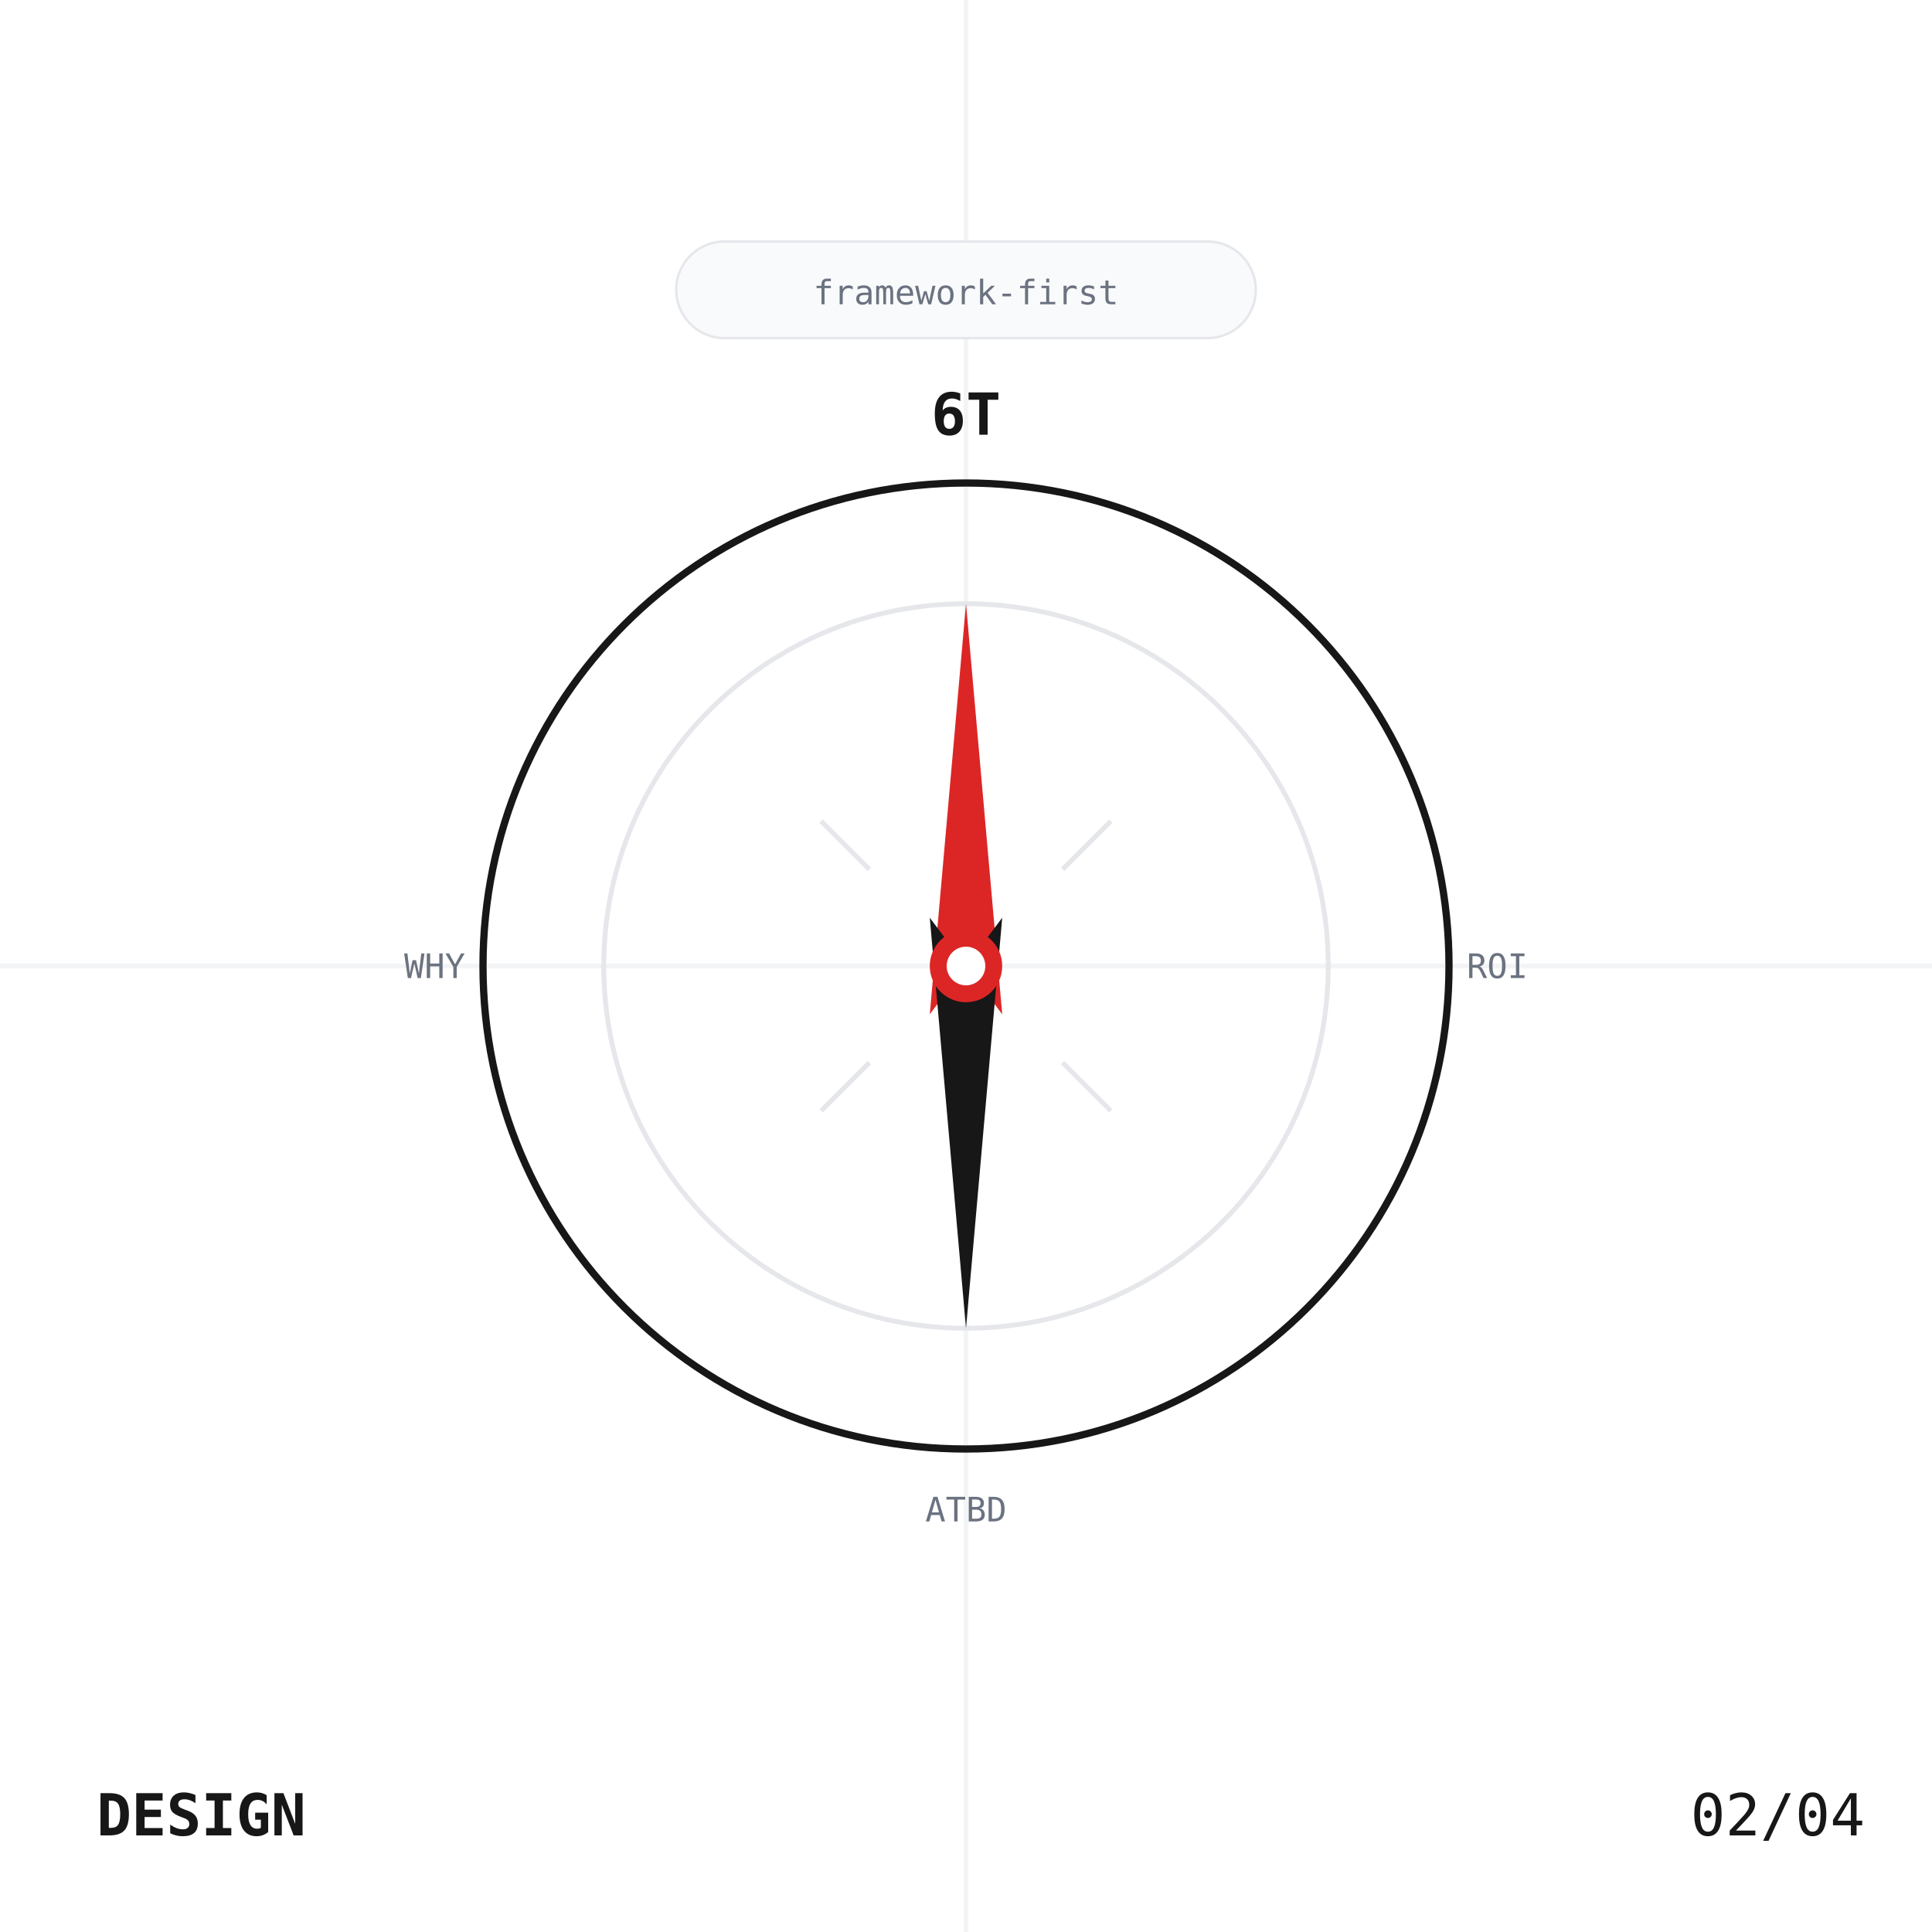
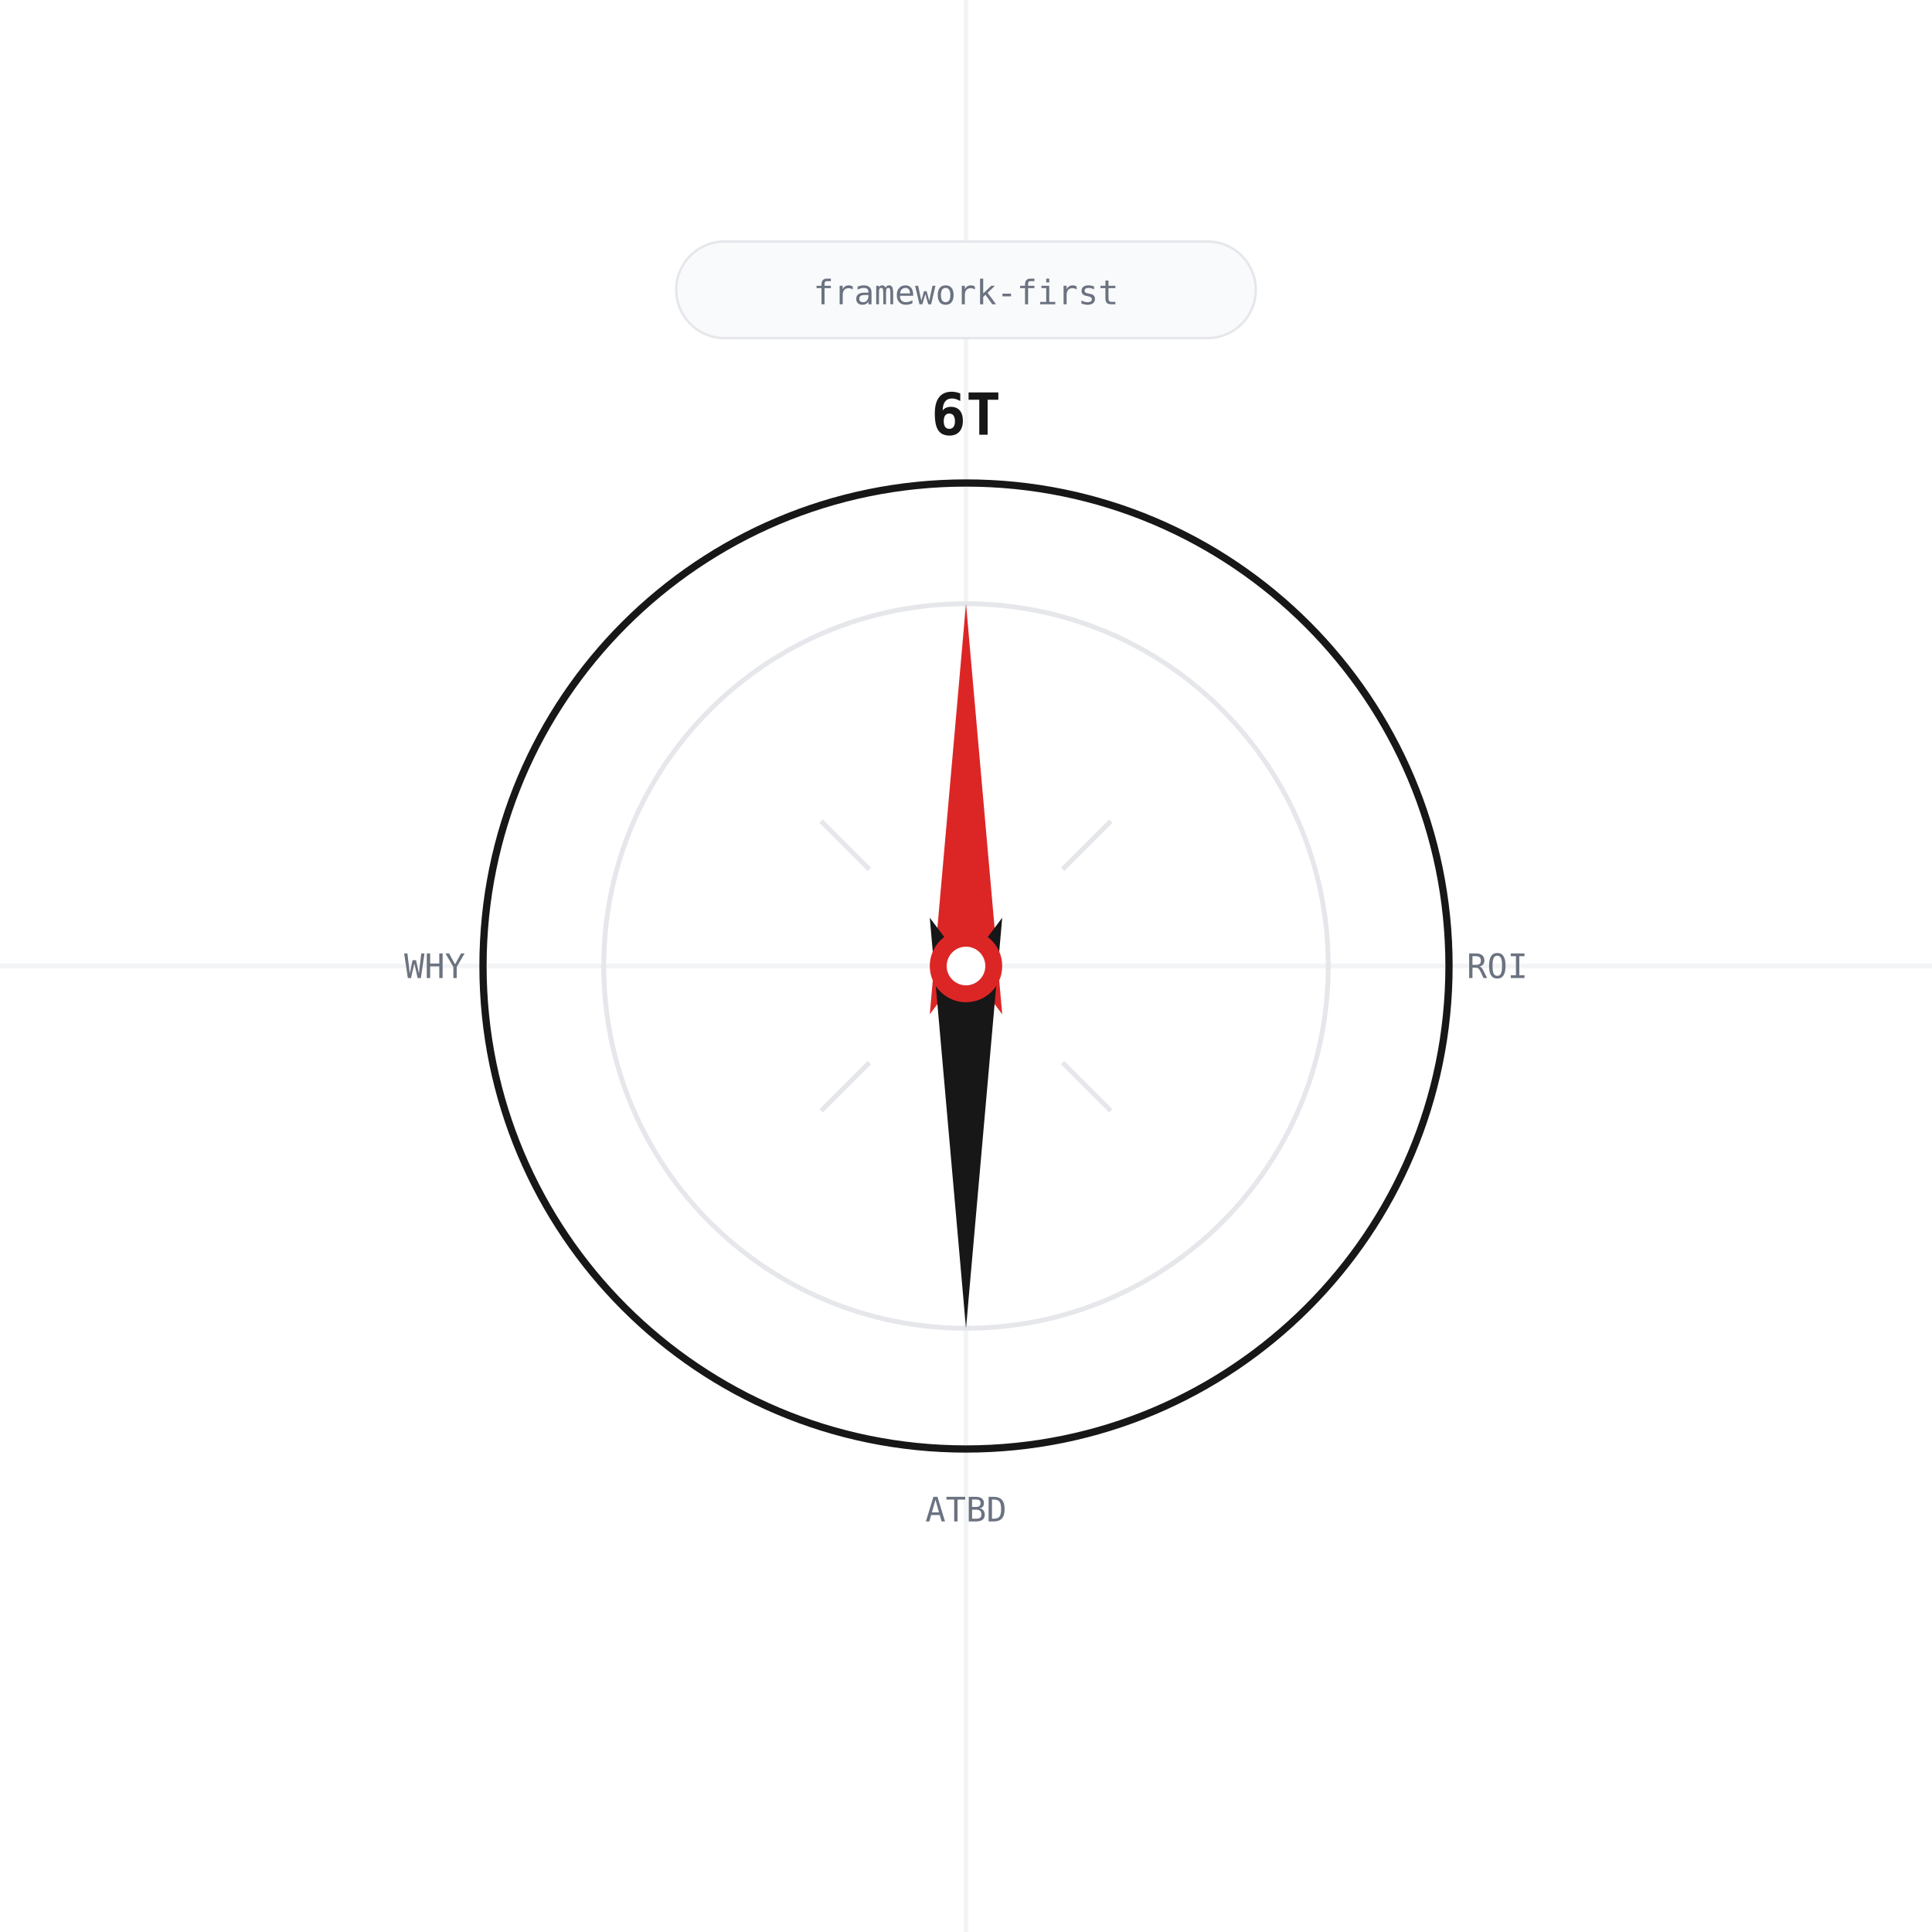
<svg xmlns="http://www.w3.org/2000/svg" width="800" height="800" viewBox="0 0 800 800" fill="none">
  <defs>
    <style>
      .text { font-family: 'IBM Plex Mono', monospace; font-size: 24px; fill: #171717; }
      .text-small { font-family: 'IBM Plex Mono', monospace; font-size: 14px; fill: #6B7280; }
      @keyframes rotate { 0% { transform: rotate(0deg); } 100% { transform: rotate(360deg); } }
      @keyframes pulse { 0%, 100% { opacity: 0.6; } 50% { opacity: 1; } }
      .spin { transform-origin: 400px 400px; animation: rotate 20s linear infinite; }
      .pulse { animation: pulse 2s ease-in-out infinite; }
    </style>
  </defs>
  <rect width="800" height="800" fill="#FFFFFF" />
  <path d="M400 0V800 M0 400H800" stroke="#F3F4F6" stroke-width="2" />
  <circle cx="400" cy="400" r="200" stroke="#171717" stroke-width="3" fill="none" />
  <circle cx="400" cy="400" r="150" stroke="#E5E7EB" stroke-width="2" fill="none" class="spin" />
  <text x="400" y="180" text-anchor="middle" class="text" style="font-weight: 700;">6T</text>
  <text x="620" y="405" text-anchor="middle" class="text-small">ROI</text>
  <text x="400" y="630" text-anchor="middle" class="text-small">ATBD</text>
  <text x="180" y="405" text-anchor="middle" class="text-small">WHY</text>
  <polygon points="400,250 385,420 400,400 415,420" fill="#DC2626" class="pulse" />
  <polygon points="400,550 385,380 400,400 415,380" fill="#171717" />
  <circle cx="400" cy="400" r="15" fill="#DC2626" />
  <circle cx="400" cy="400" r="8" fill="#FFFFFF" />
  <rect x="280" y="100" width="240" height="40" rx="20" fill="#F9FAFB" stroke="#E5E7EB" stroke-width="1" />
  <text x="400" y="126" text-anchor="middle" class="text-small">framework-first</text>
  <line x1="340" y1="340" x2="360" y2="360" stroke="#E5E7EB" stroke-width="2" />
  <line x1="460" y1="340" x2="440" y2="360" stroke="#E5E7EB" stroke-width="2" />
  <line x1="340" y1="460" x2="360" y2="440" stroke="#E5E7EB" stroke-width="2" />
  <line x1="460" y1="460" x2="440" y2="440" stroke="#E5E7EB" stroke-width="2" />
-   <text x="40" y="760" class="text" style="font-weight: 700;">DESIGN</text>
-   <text x="700" y="760" class="text">02/04</text>
</svg>
